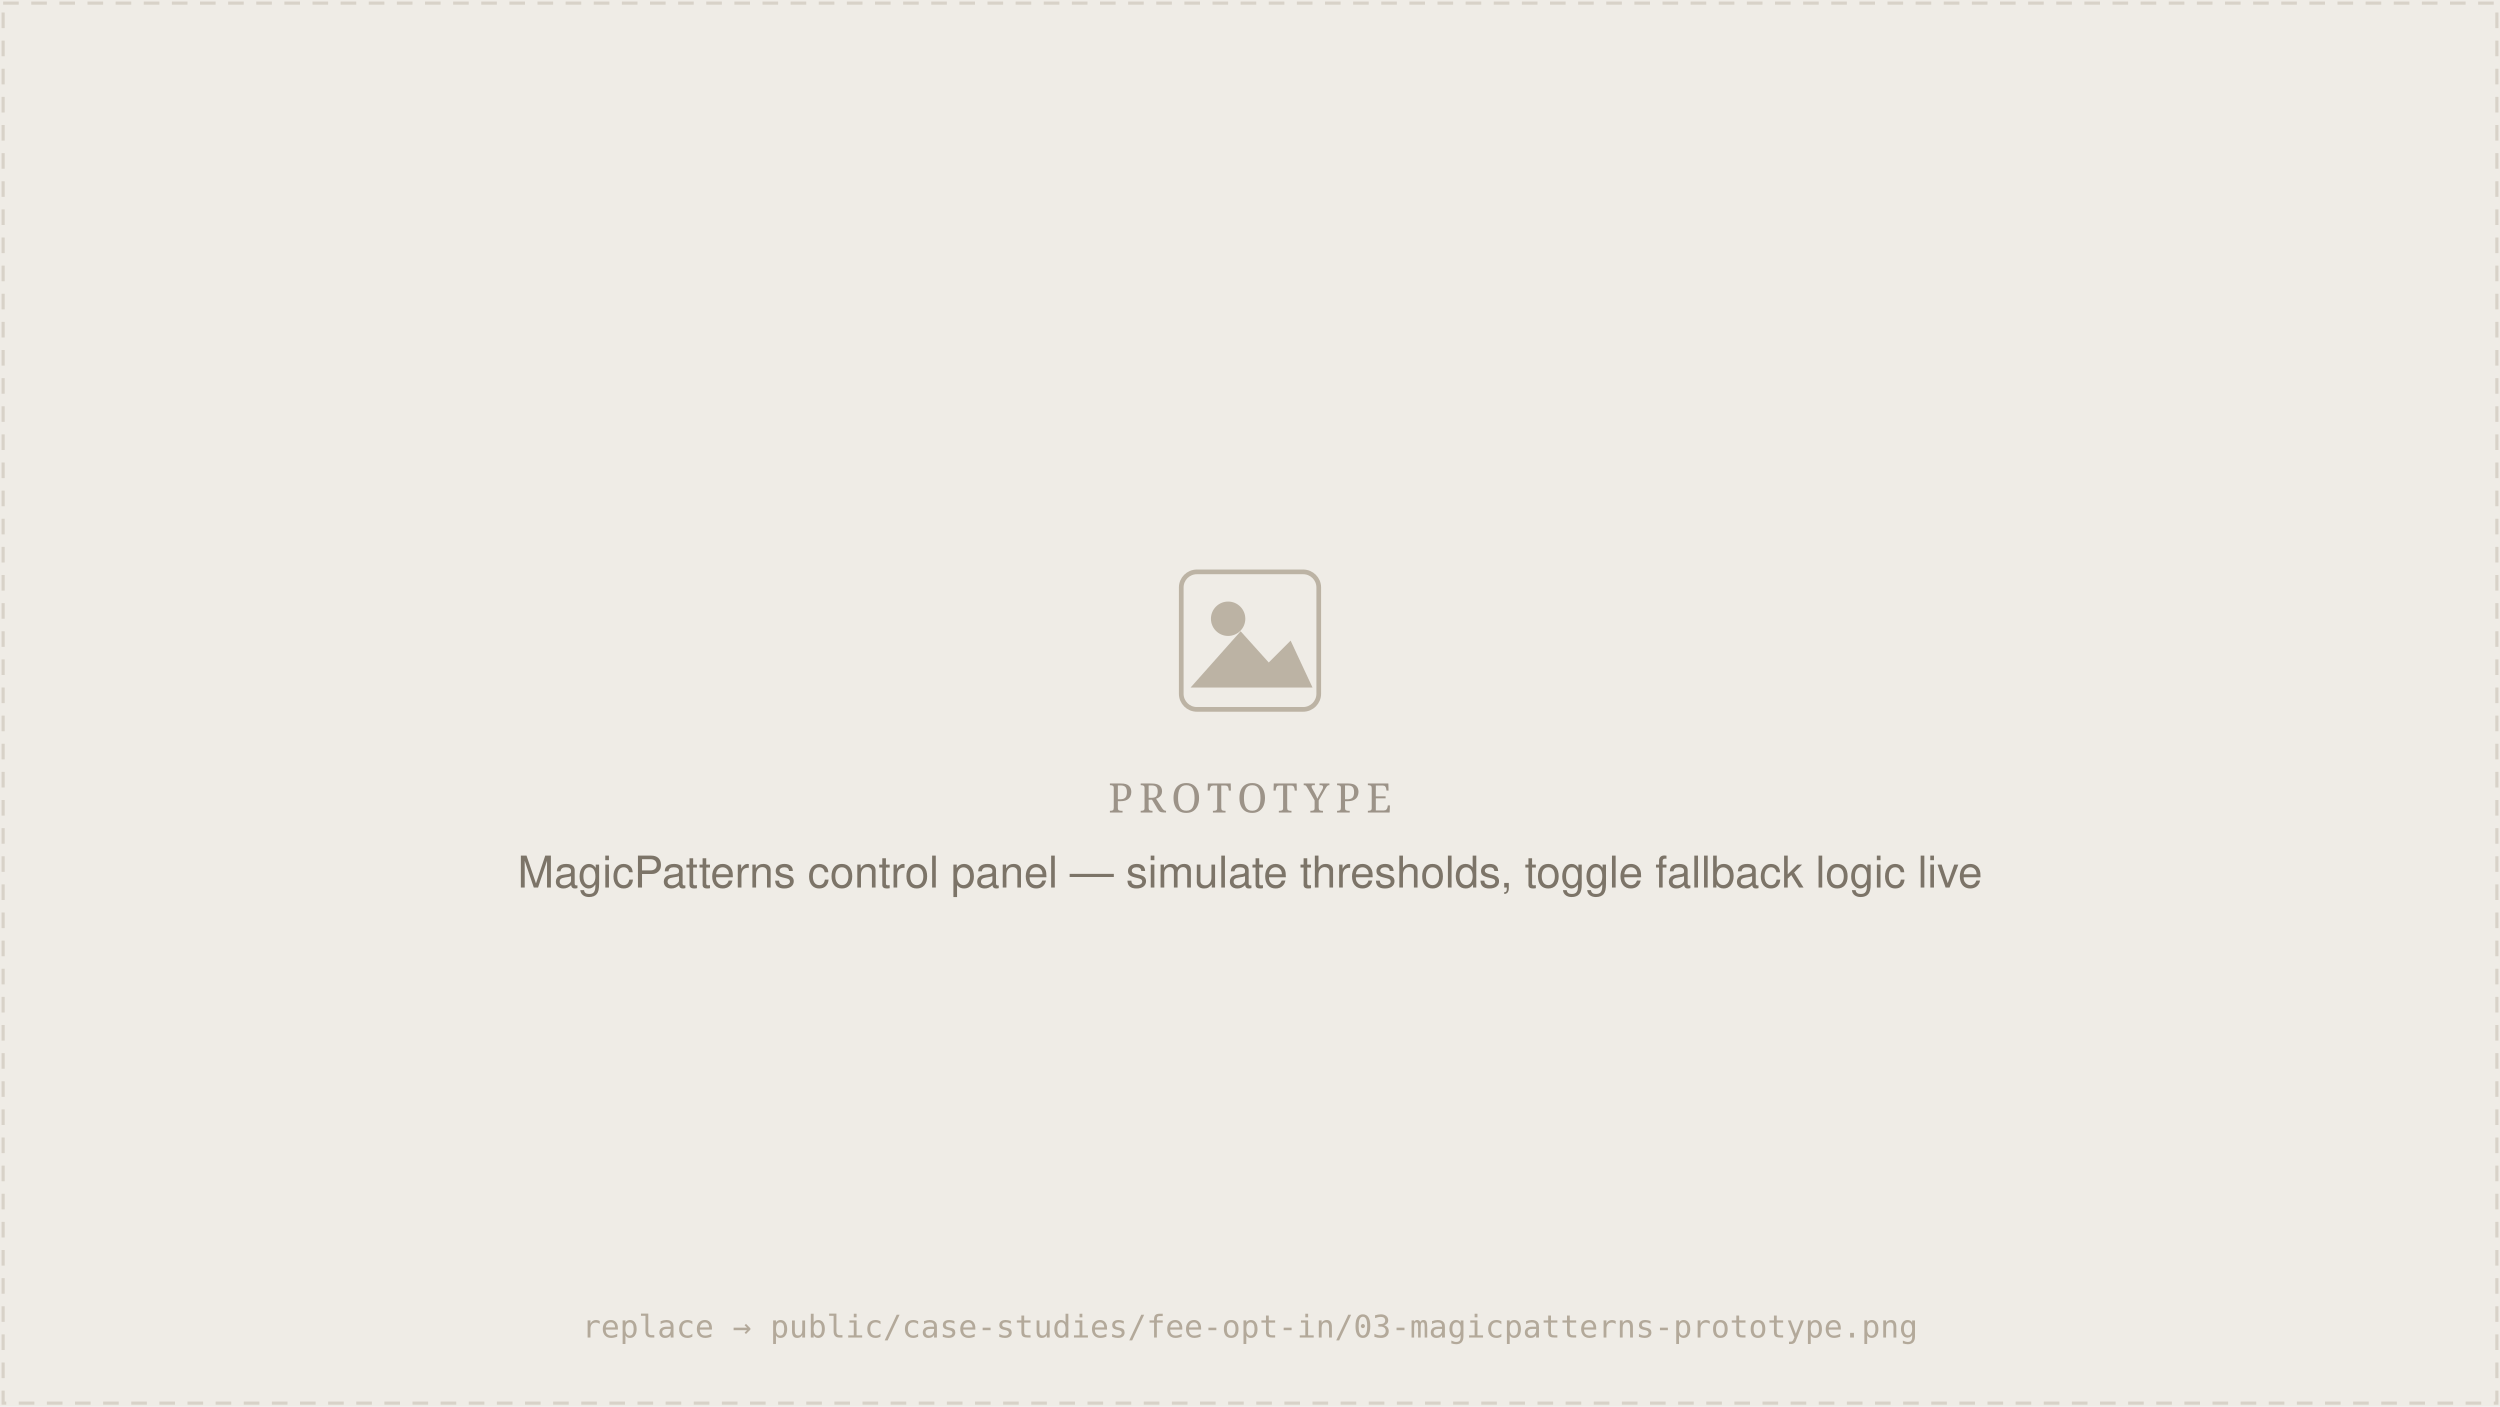
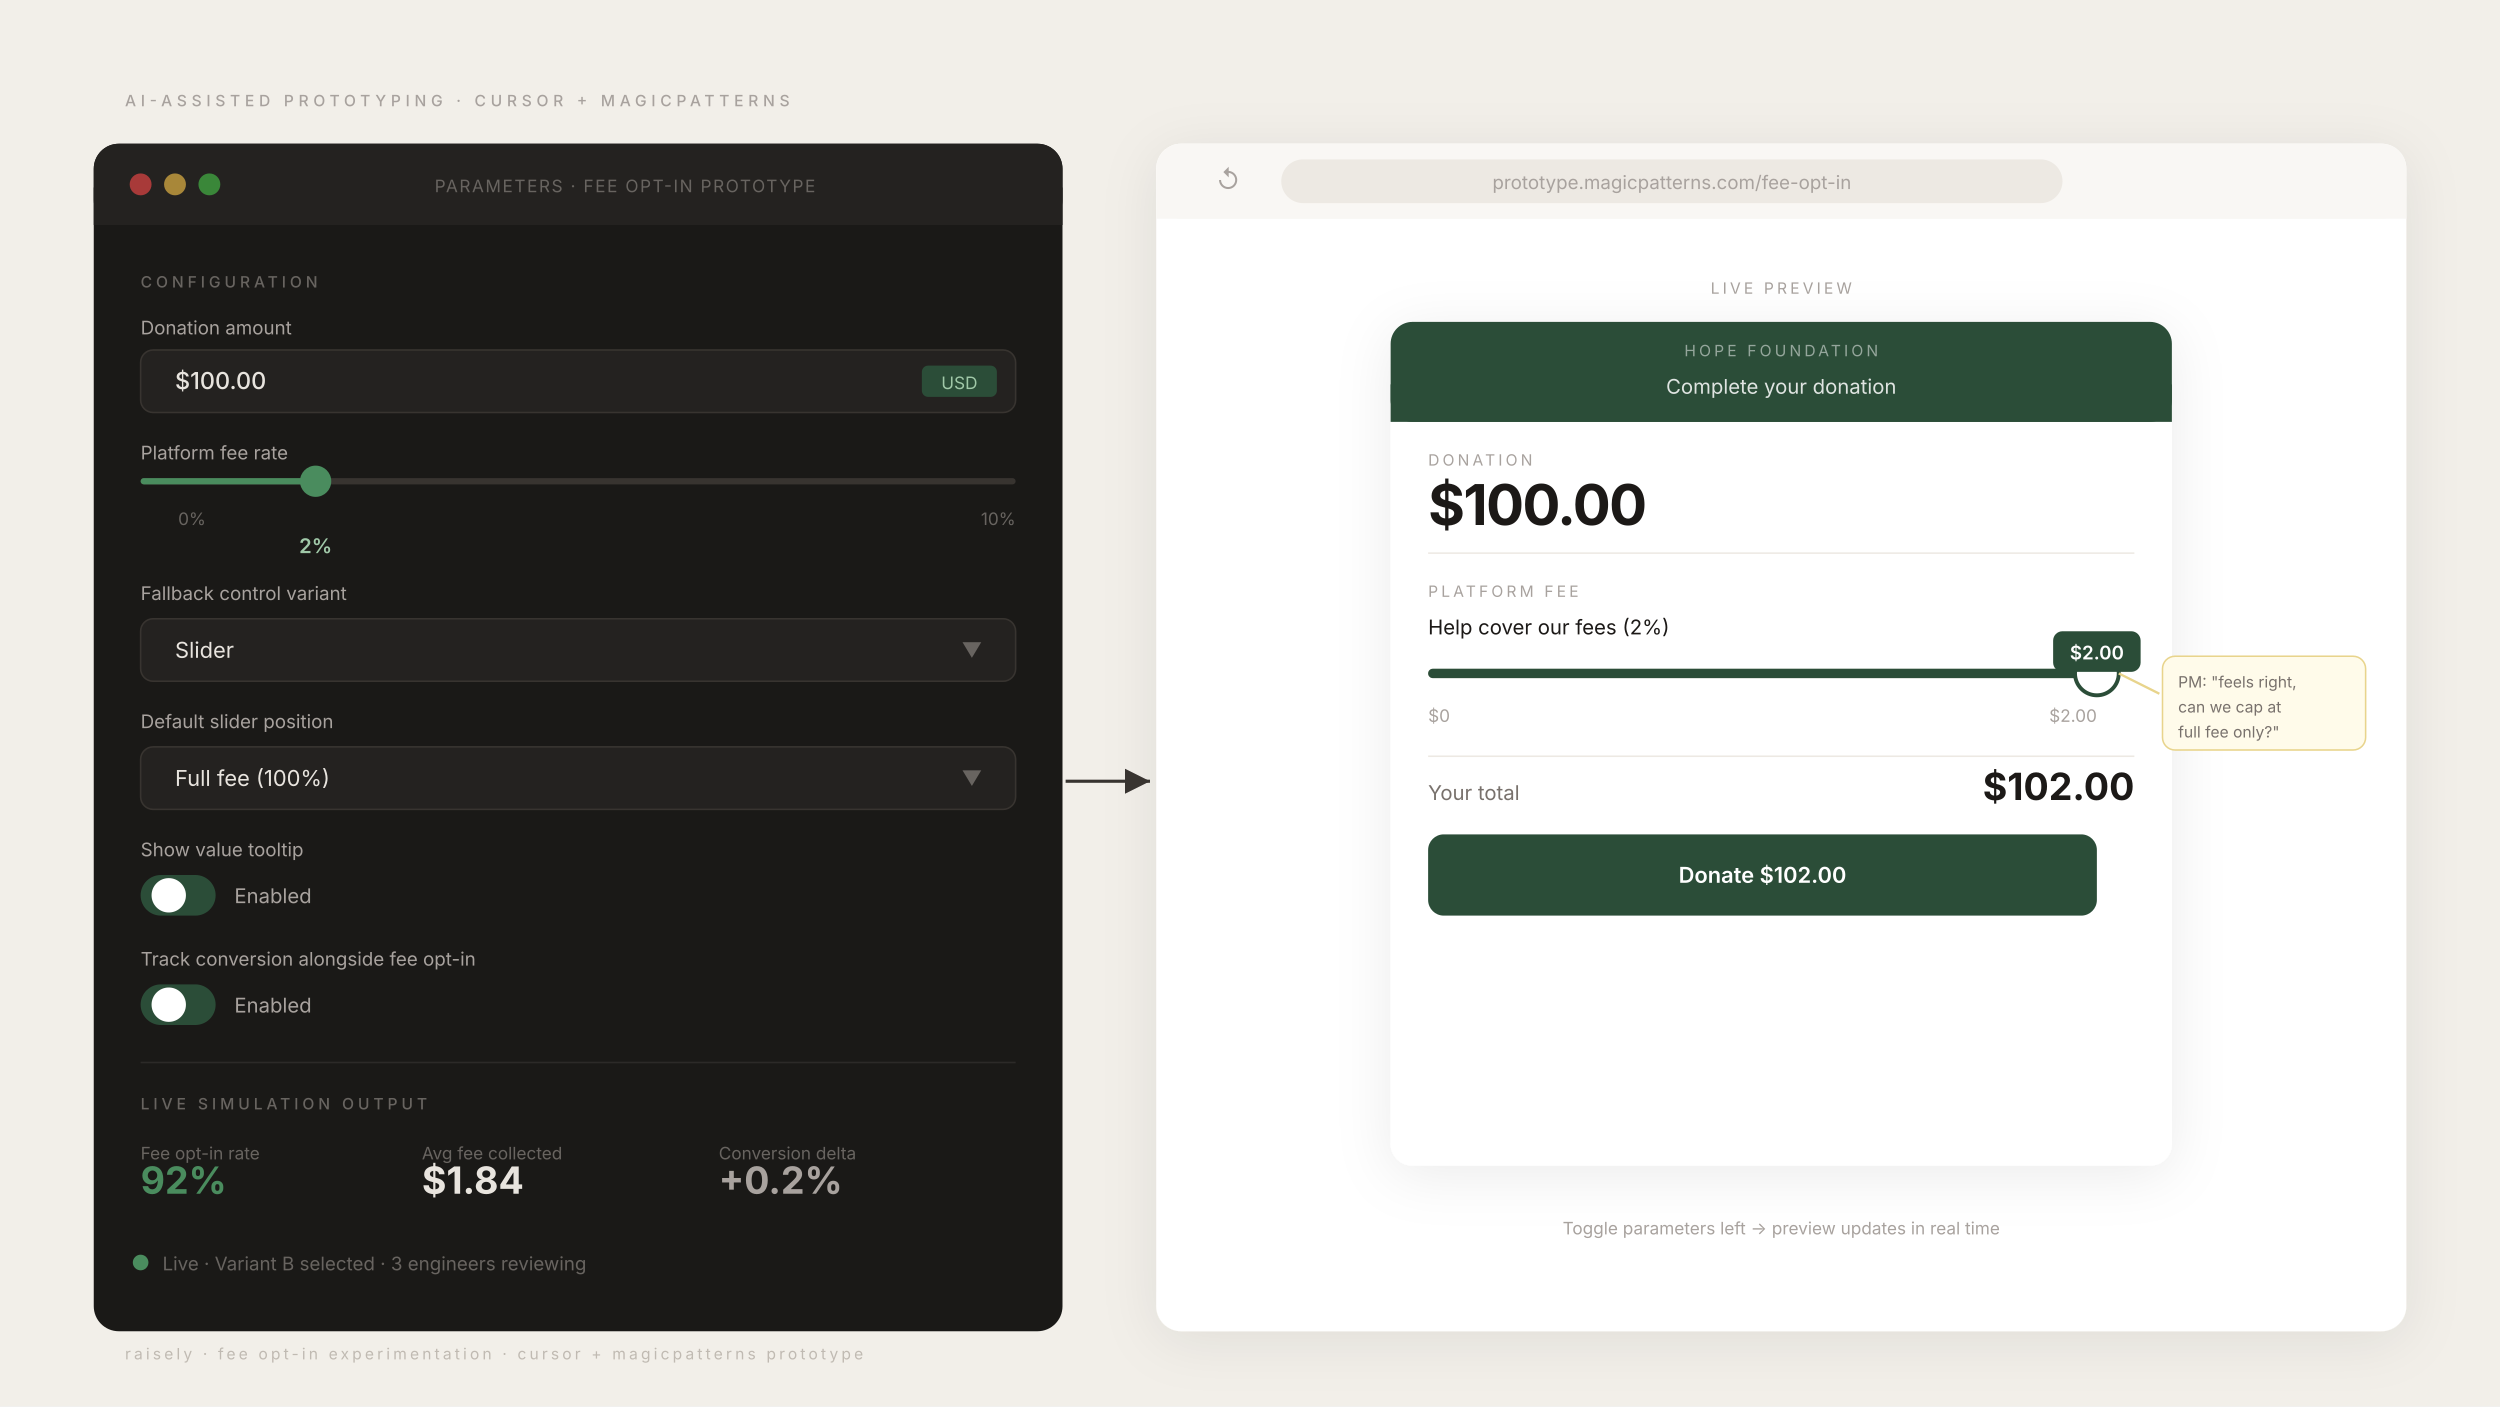
- <svg xmlns="http://www.w3.org/2000/svg" viewBox="0 0 1600 900" role="img" aria-label="MagicPatterns control panel — simulate thresholds, toggle fallback logic live">
-   <rect width="1600" height="900" fill="#efece6" />
-   <rect x="2" y="2" width="1596" height="896" fill="none" stroke="#d8d2c8" stroke-width="2" stroke-dasharray="10 8" />
-   <g transform="translate(800.0,410.0)">
-     <rect x="-44" y="-44" width="88" height="88" rx="10" fill="none" stroke="#bcb3a4" stroke-width="3" />
-     <circle cx="-14" cy="-14" r="11" fill="#bcb3a4" />
-     <path d="M -38 30 L -6 -6 L 12 14 L 26 0 L 40 30 Z" fill="#bcb3a4" />
-   </g>
-   <text x="800.0" y="520.0" font-family="Georgia, serif" font-size="26" letter-spacing="4" fill="#9c9388" text-anchor="middle">PROTOTYPE</text>
-   <text x="800.0" y="568.0" font-family="-apple-system, Helvetica, Arial, sans-serif" font-size="28" fill="#7c7468" text-anchor="middle">MagicPatterns control panel — simulate thresholds, toggle fallback logic live</text>
-   <text x="800.0" y="856" font-family="ui-monospace, Menlo, monospace" font-size="20" fill="#b3a99a" text-anchor="middle">replace → public/case-studies/fee-opt-in/03-magicpatterns-prototype.png</text>
+ <svg xmlns="http://www.w3.org/2000/svg" viewBox="0 0 1600 900" font-family="system-ui,-apple-system,BlinkMacSystemFont,sans-serif">
+   <defs>
+     <filter id="s3">
+       <feDropShadow dx="0" dy="6" stdDeviation="18" flood-color="#1C1917" flood-opacity="0.08" />
+     </filter>
+   </defs>
+   <rect width="1600" height="900" fill="#F2EFE9" />
+   <text x="80" y="68" font-size="10" letter-spacing="3" fill="#A8A29E" font-weight="500">AI-ASSISTED PROTOTYPING · CURSOR + MAGICPATTERNS</text>
+   <rect x="60" y="92" width="620" height="760" rx="16" fill="#1A1917" />
+   <rect x="60" y="92" width="620" height="52" rx="16" fill="#242220" />
+   <rect x="60" y="120" width="620" height="24" fill="#242220" />
+   <circle cx="90" cy="118" r="7" fill="#C94040" opacity="0.8" />
+   <circle cx="112" cy="118" r="7" fill="#C9A040" opacity="0.8" />
+   <circle cx="134" cy="118" r="7" fill="#40A040" opacity="0.8" />
+   <text x="400" y="123" font-size="11" fill="#686460" text-anchor="middle" letter-spacing="1">PARAMETERS · FEE OPT-IN PROTOTYPE</text>
+   <text x="90" y="184" font-size="10" letter-spacing="2.5" fill="#686460" font-weight="500">CONFIGURATION</text>
+   <text x="90" y="214" font-size="12" fill="#A8A29E">Donation amount</text>
+   <rect x="90" y="224" width="560" height="40" rx="8" fill="#242220" stroke="#383430" stroke-width="1" />
+   <text x="112" y="249" font-size="15" fill="#E8E4DE" font-weight="500">$100.00</text>
+   <rect x="590" y="234" width="48" height="20" rx="4" fill="#2B4D38" />
+   <text x="614" y="249" font-size="11" fill="#A0C8A8" text-anchor="middle">USD</text>
+   <text x="90" y="294" font-size="12" fill="#A8A29E">Platform fee rate</text>
+   <rect x="90" y="306" width="560" height="4" rx="2" fill="#383430" />
+   <rect x="90" y="306" width="112" height="4" rx="2" fill="#4A8C5E" />
+   <circle cx="202" cy="308" r="10" fill="#4A8C5E" />
+   <text x="114" y="336" font-size="11" fill="#686460">0%</text>
+   <text x="650" y="336" font-size="11" fill="#686460" text-anchor="end">10%</text>
+   <text x="202" y="354" font-size="13" fill="#A0C8A8" text-anchor="middle" font-weight="600">2%</text>
+   <text x="90" y="384" font-size="12" fill="#A8A29E">Fallback control variant</text>
+   <rect x="90" y="396" width="560" height="40" rx="8" fill="#242220" stroke="#383430" stroke-width="1" />
+   <text x="112" y="421" font-size="14" fill="#E8E4DE">Slider</text>
+   <path d="M 616 411 L 628 411 L 622 421 Z" fill="#686460" />
+   <text x="90" y="466" font-size="12" fill="#A8A29E">Default slider position</text>
+   <rect x="90" y="478" width="560" height="40" rx="8" fill="#242220" stroke="#383430" stroke-width="1" />
+   <text x="112" y="503" font-size="14" fill="#E8E4DE">Full fee (100%)</text>
+   <path d="M 616 493 L 628 493 L 622 503 Z" fill="#686460" />
+   <text x="90" y="548" font-size="12" fill="#A8A29E">Show value tooltip</text>
+   <rect x="90" y="560" width="48" height="26" rx="13" fill="#2B4D38" />
+   <circle cx="108" cy="573" r="11" fill="white" />
+   <text x="150" y="578" font-size="13" fill="#A8A29E">Enabled</text>
+   <text x="90" y="618" font-size="12" fill="#A8A29E">Track conversion alongside fee opt-in</text>
+   <rect x="90" y="630" width="48" height="26" rx="13" fill="#2B4D38" />
+   <circle cx="108" cy="643" r="11" fill="white" />
+   <text x="150" y="648" font-size="13" fill="#A8A29E">Enabled</text>
+   <line x1="90" y1="680" x2="650" y2="680" stroke="#2C2A28" stroke-width="1" />
+   <text x="90" y="710" font-size="10" letter-spacing="2.5" fill="#686460" font-weight="500">LIVE SIMULATION OUTPUT</text>
+   <text x="90" y="742" font-size="11" fill="#686460">Fee opt-in rate</text>
+   <text x="90" y="764" font-size="24" font-weight="700" fill="#4A8C5E">92%</text>
+   <text x="270" y="742" font-size="11" fill="#686460">Avg fee collected</text>
+   <text x="270" y="764" font-size="24" font-weight="700" fill="#E8E4DE">$1.84</text>
+   <text x="460" y="742" font-size="11" fill="#686460">Conversion delta</text>
+   <text x="460" y="764" font-size="24" font-weight="700" fill="#A8A29E">+0.2%</text>
+   <circle cx="90" cy="808" r="5" fill="#4A8C5E" />
+   <text x="104" y="813" font-size="12" fill="#686460">Live · Variant B selected · 3 engineers reviewing</text>
+   <rect x="740" y="92" width="800" height="760" rx="16" fill="#FFFFFF" filter="url(#s3)" />
+   <rect x="740" y="92" width="800" height="48" rx="16" fill="#F9F7F4" />
+   <rect x="740" y="116" width="800" height="24" fill="#F9F7F4" />
+   <rect x="820" y="102" width="500" height="28" rx="14" fill="#EDE9E3" />
+   <text x="1070" y="121" font-size="12" fill="#A8A29E" text-anchor="middle">prototype.magicpatterns.com/fee-opt-in</text>
+   <text x="786" y="121" font-size="16" fill="#A8A29E" text-anchor="middle">↺</text>
+   <text x="1140" y="188" font-size="10" letter-spacing="2" fill="#A8A29E" text-anchor="middle">LIVE PREVIEW</text>
+   <rect x="890" y="206" width="500" height="540" rx="14" fill="white" filter="url(#s3)" />
+   <rect x="890" y="206" width="500" height="64" rx="14" fill="#2B4D38" />
+   <rect x="890" y="246" width="500" height="24" fill="#2B4D38" />
+   <text x="1140" y="228" font-size="10" letter-spacing="2" fill="rgba(255,255,255,0.5)" text-anchor="middle">HOPE FOUNDATION</text>
+   <text x="1140" y="252" font-size="13" fill="rgba(255,255,255,0.85)" text-anchor="middle">Complete your donation</text>
+   <text x="914" y="298" font-size="10" letter-spacing="2" fill="#A8A29E">DONATION</text>
+   <text x="914" y="336" font-size="36" font-weight="700" fill="#1C1917" letter-spacing="-1">$100.00</text>
+   <line x1="914" y1="354" x2="1366" y2="354" stroke="#EDE9E3" stroke-width="1" />
+   <text x="914" y="382" font-size="10" letter-spacing="2" fill="#A8A29E">PLATFORM FEE</text>
+   <text x="914" y="406" font-size="13" fill="#1C1917">Help cover our fees (2%)</text>
+   <rect x="914" y="428" width="428" height="6" rx="3" fill="#DED9D2" />
+   <rect x="914" y="428" width="428" height="6" rx="3" fill="#2B4D38" />
+   <circle cx="1342" cy="431" r="14" fill="white" stroke="#2B4D38" stroke-width="2.5" />
+   <rect x="1314" y="404" width="56" height="26" rx="6" fill="#2B4D38" />
+   <text x="1342" y="422" font-size="12" font-weight="600" fill="white" text-anchor="middle">$2.00</text>
+   <text x="914" y="462" font-size="11" fill="#A8A29E">$0</text>
+   <text x="1342" y="462" font-size="11" fill="#A8A29E" text-anchor="end">$2.00</text>
+   <line x1="914" y1="484" x2="1366" y2="484" stroke="#EDE9E3" stroke-width="1" />
+   <text x="914" y="512" font-size="13" fill="#78716C">Your total</text>
+   <text x="1366" y="512" font-size="24" font-weight="700" fill="#1C1917" text-anchor="end">$102.00</text>
+   <rect x="914" y="534" width="428" height="52" rx="10" fill="#2B4D38" />
+   <text x="1128" y="565" font-size="14" font-weight="600" fill="white" text-anchor="middle">Donate $102.00</text>
+   <rect x="1384" y="420" width="130" height="60" rx="8" fill="#FFFBEA" stroke="#E8D48C" stroke-width="1" />
+   <text x="1394" y="440" font-size="10" fill="#78716C">PM: "feels right,</text>
+   <text x="1394" y="456" font-size="10" fill="#78716C">can we cap at</text>
+   <text x="1394" y="472" font-size="10" fill="#78716C">full fee only?"</text>
+   <path d="M 1356 431 L 1382 444" stroke="#E8D48C" stroke-width="1.5" fill="none" />
+   <text x="1140" y="790" font-size="11" fill="#A8A29E" text-anchor="middle">Toggle parameters left → preview updates in real time</text>
+   <path d="M 682 500 C 710 500 720 500 736 500" fill="none" stroke="#383430" stroke-width="2" marker-end="url(#arr)" />
+   <defs>
+     <marker id="arr" markerWidth="8" markerHeight="8" refX="8" refY="4" orient="auto">
+       <path d="M 0 0 L 8 4 L 0 8 Z" fill="#383430" />
+     </marker>
+   </defs>
+   <text x="80" y="870" font-size="10" letter-spacing="2" fill="#C0BAB2">raisely · fee opt-in experimentation · cursor + magicpatterns prototype</text>
</svg>
